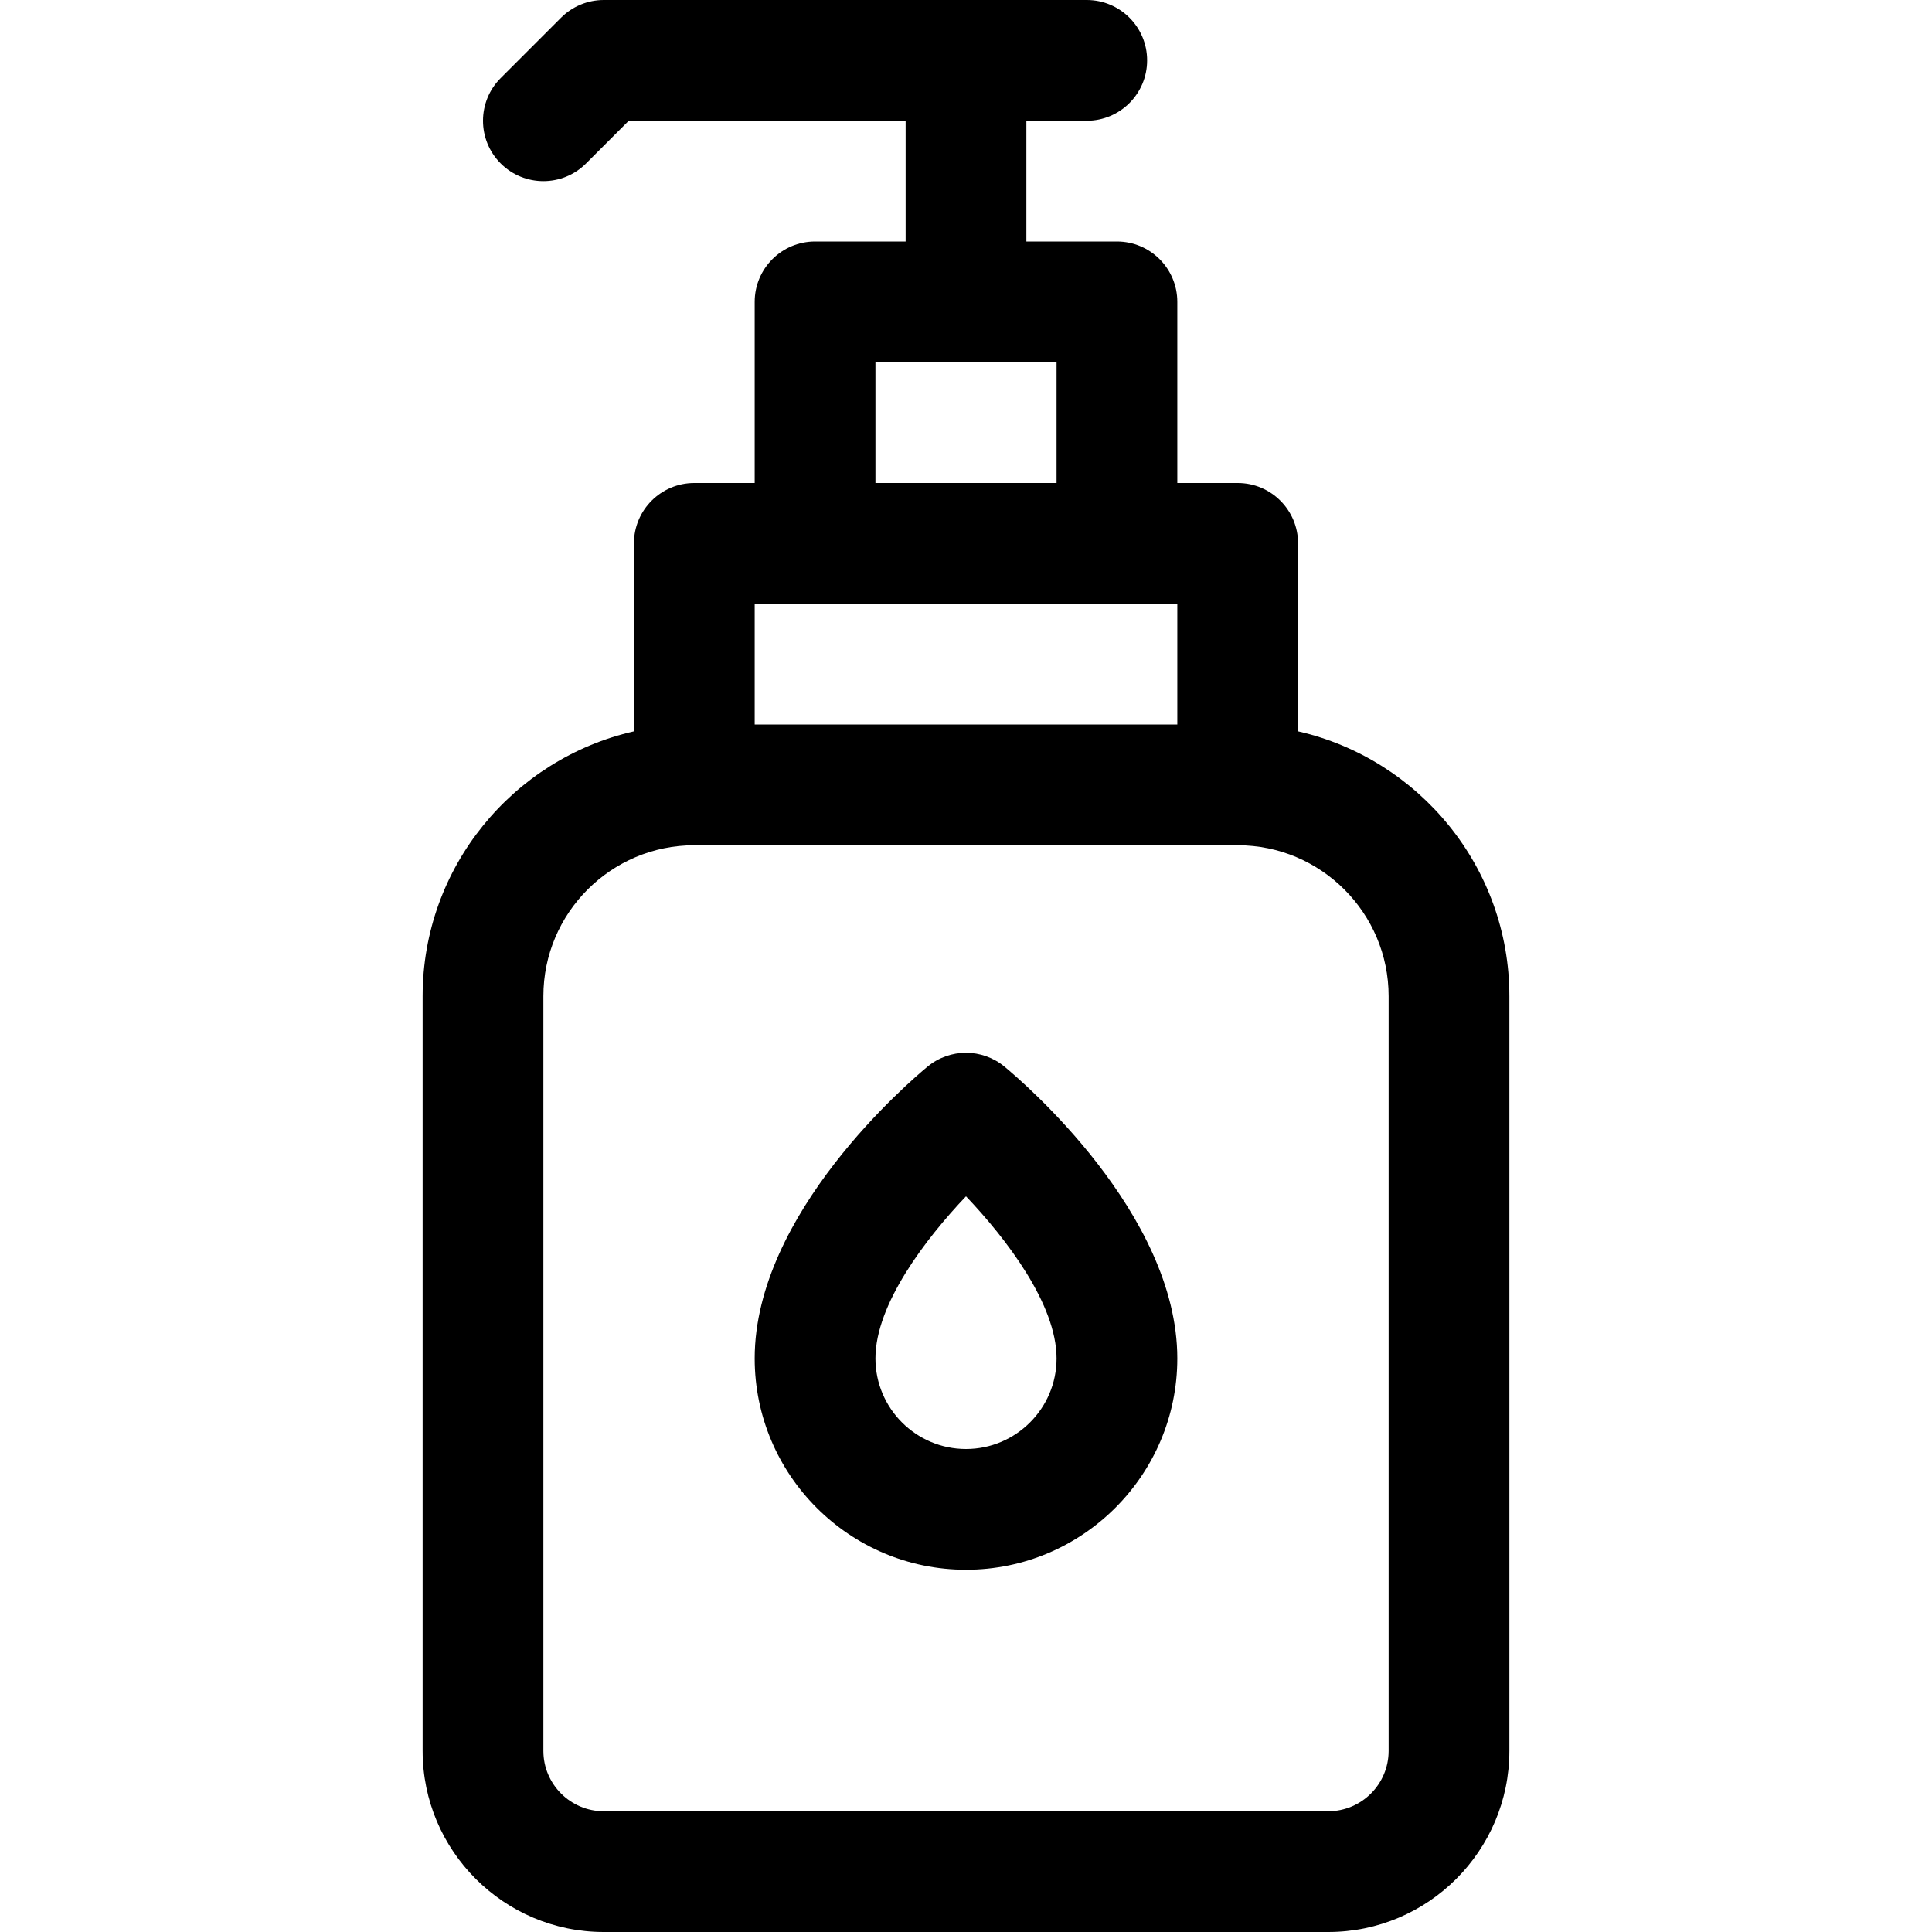
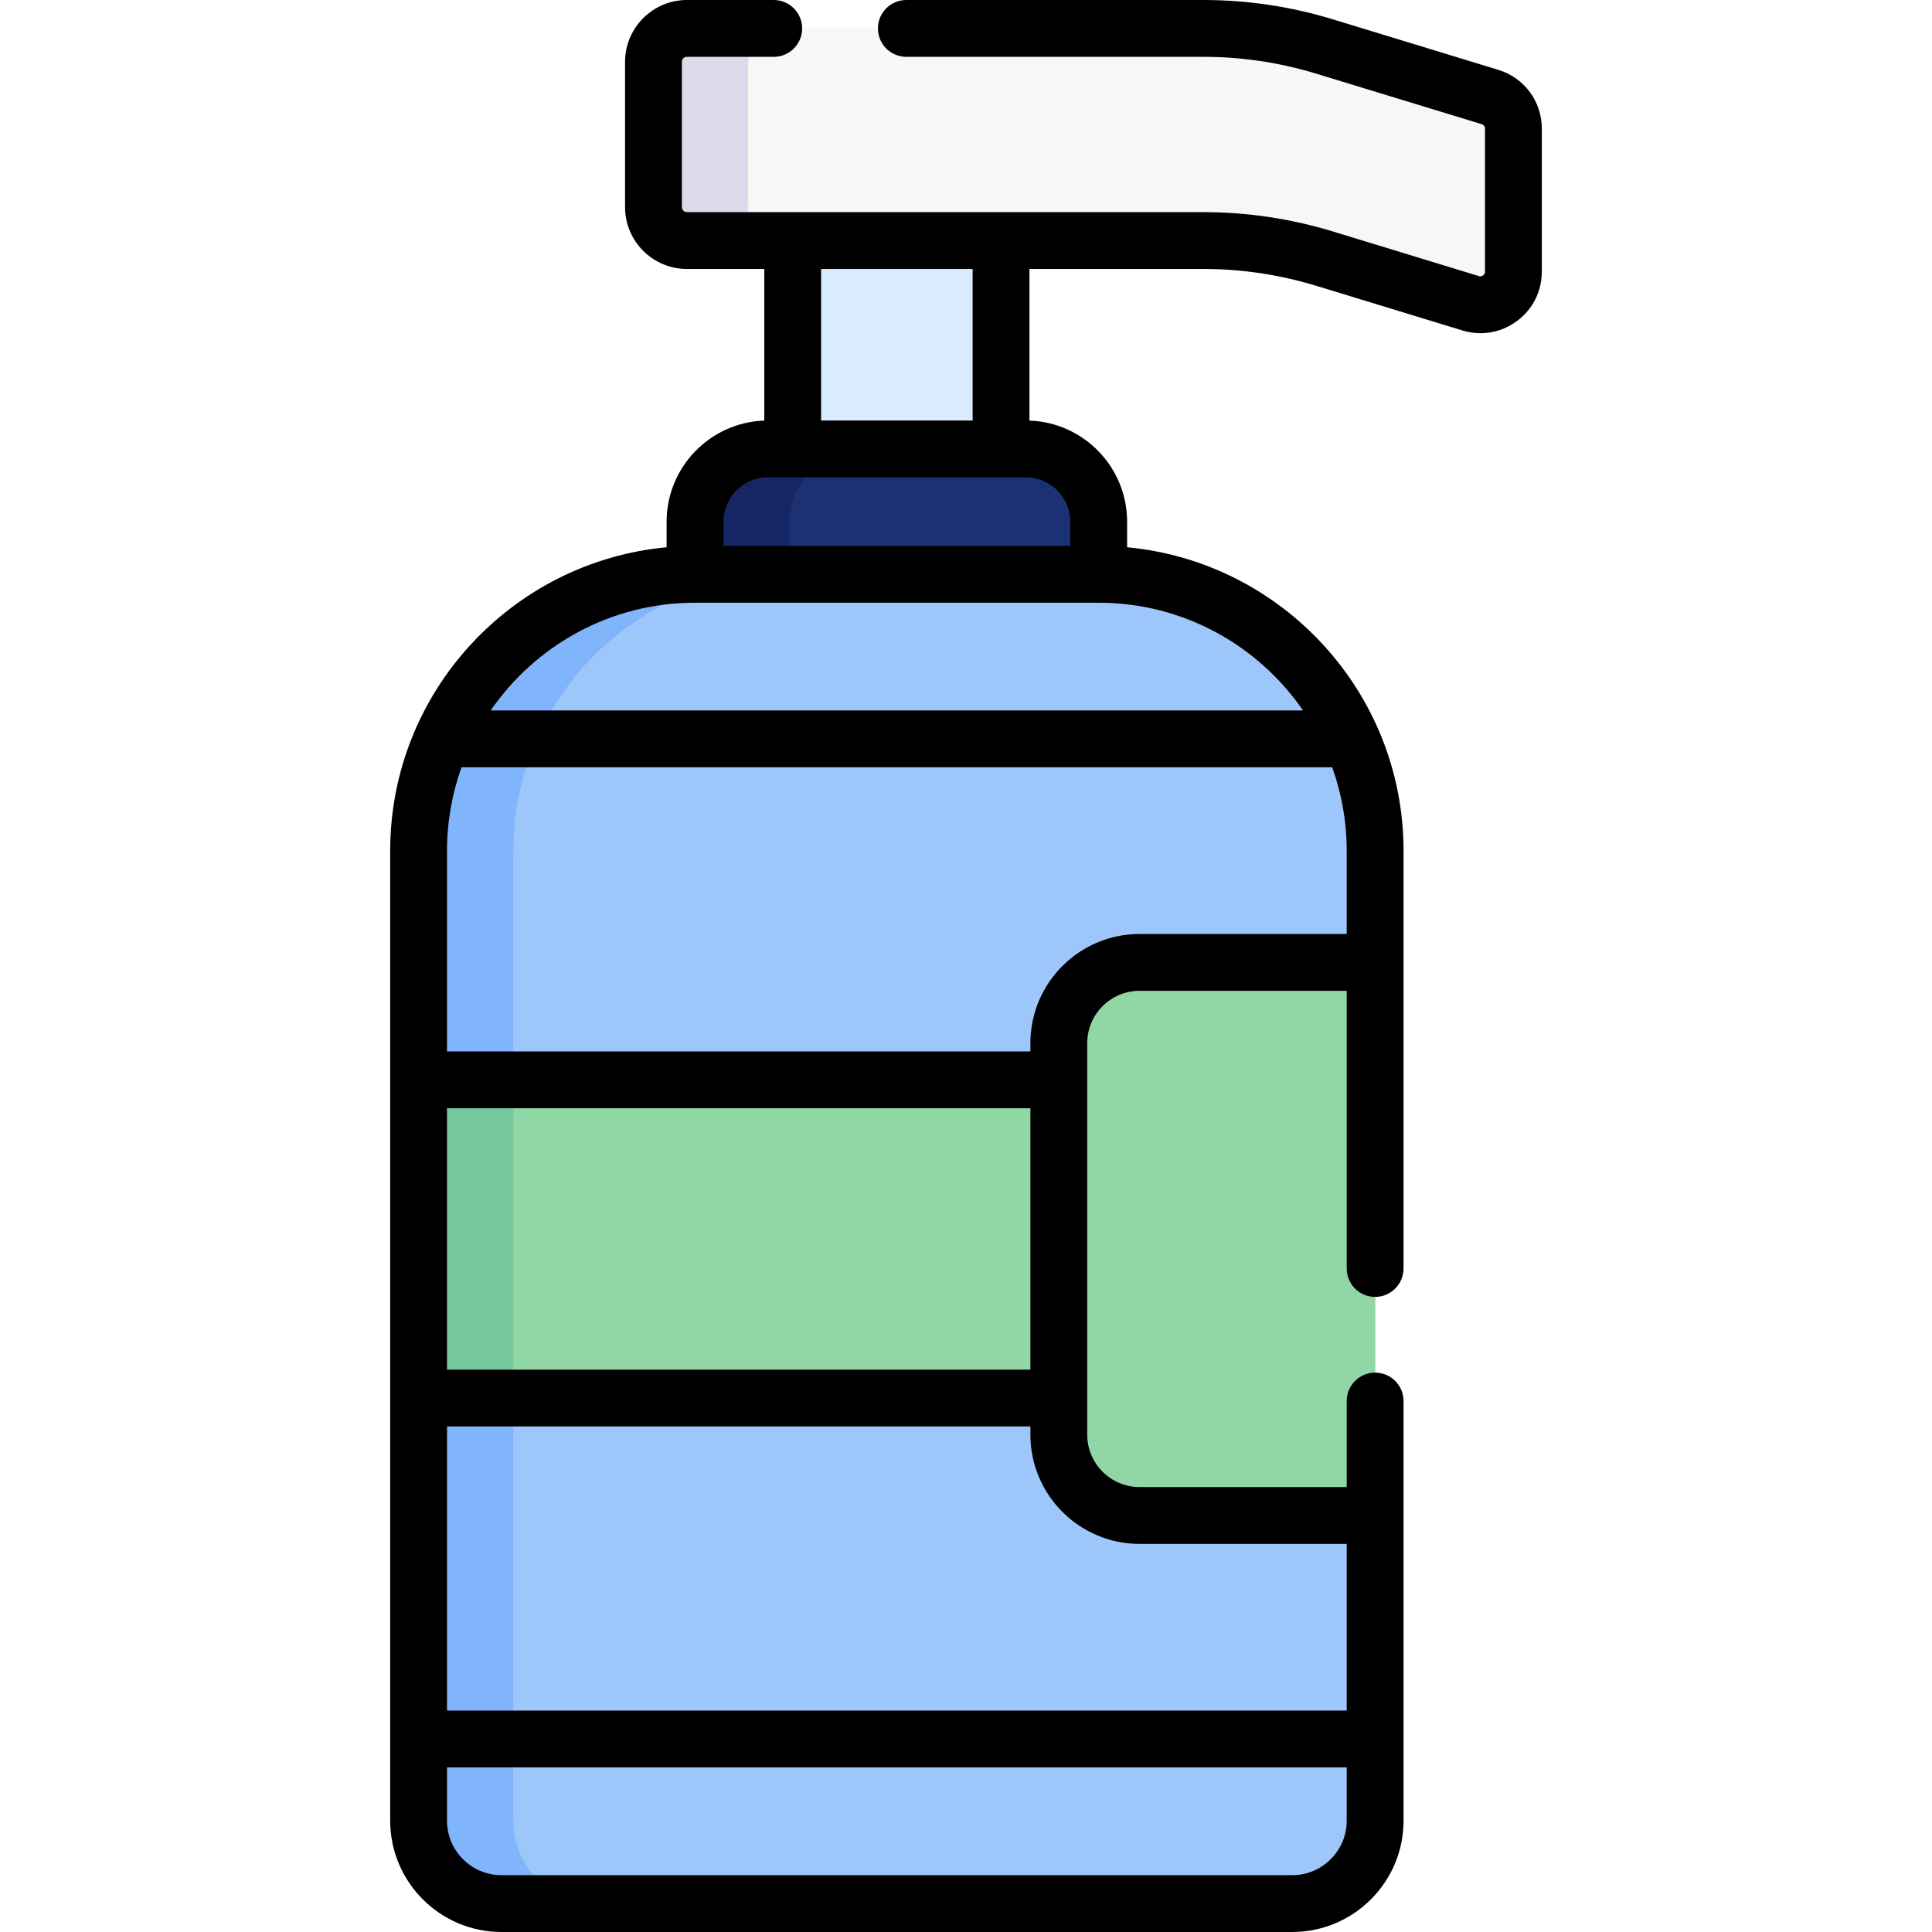
- <svg xmlns="http://www.w3.org/2000/svg" id="Layer_1" enable-background="new 0 0 512 512" height="512" viewBox="0 0 512 512" width="512">
+ <svg xmlns="http://www.w3.org/2000/svg" id="Capa_1" enable-background="new 0 0 510 510" height="512" viewBox="0 0 510 510" width="512">
  <g>
-     <path d="m344 193.814v-49.814c0-8.836-7.163-16-16-16h-16v-48c0-8.836-7.163-16-16-16h-24v-32h16c8.837 0 16-7.164 16-16s-7.163-16-16-16h-128c-4.243 0-8.313 1.686-11.313 4.687l-16 16c-6.249 6.248-6.249 16.379 0 22.627 6.247 6.248 16.379 6.249 22.627 0l11.313-11.314h73.373v32h-24c-8.837 0-16 7.164-16 16v48h-16c-8.837 0-16 7.164-16 16v49.814c-32.022 7.298-56 35.985-56 70.186v200c0 26.467 21.532 48 48 48h192c26.468 0 48-21.533 48-48v-200c0-34.201-23.978-62.888-56-70.186zm-112-97.814h48v32h-48zm-32 64h112v32h-112zm168 304c0 8.822-7.178 16-16 16h-192c-8.822 0-16-7.178-16-16v-200c0-22.056 17.944-40 40-40h144c22.056 0 40 17.944 40 40z" />
-     <path d="m266.182 282.658c-5.91-4.878-14.453-4.878-20.363 0-4.691 3.869-45.819 38.909-45.819 77.342 0 30.878 25.121 56 56 56s56-25.122 56-56c0-38.433-41.128-73.473-45.818-77.342zm-10.182 101.342c-13.233 0-24-10.767-24-24 0-14.367 13.305-31.708 23.999-42.964 10.701 11.262 24.001 28.6 24.001 42.964 0 13.233-10.767 24-24 24z" />
+     <g>
+       <path d="m264.249 63.498v55l-21.569 9.447-33.431-9.447v-55l27.502-10.745z" fill="#d8ecfe" />
+       <path d="m290.029 151.598v-13.88c0-10.61-8.61-19.22-19.22-19.22h-68.12c-10.61 0-19.22 8.61-19.22 19.22v13.88l58.7 11.155z" fill="#1c3173" />
+       <path d="m253.401 160.132-11.23 2.62-58.7-11.15v-13.88c0-10.61 8.61-19.22 19.22-19.22h25c-10.61 0-19.22 8.61-19.22 19.22v13.88z" fill="#162664" />
+       <path d="m363.001 224.592v256.03c0 12.08-9.8 21.88-21.88 21.88h-208.74c-12.08 0-21.88-9.8-21.88-21.88v-256.03c0-40.31 32.68-72.99 72.99-72.99h106.52c40.31 0 72.99 32.68 72.99 72.99z" fill="#9dc6fb" />
+       <path d="m388.231 80.057-38.629-11.795c-10.345-3.159-21.101-4.764-31.917-4.764h-136.356c-4.877 0-8.83-3.953-8.83-8.83v-38.34c0-4.877 3.953-8.83 8.83-8.83h136.356c10.816 0 21.572 1.606 31.917 4.764l43.723 13.35c3.668 1.12 6.174 4.505 6.174 8.341v37.763c0 5.86-5.663 10.052-11.268 8.341z" fill="#f9f6f6" />
+       <path d="m362.999 254.048v146h-62.18c-11.78 0-21.32-9.55-21.32-21.32v-103.36c0-11.78 9.54-21.32 21.32-21.32z" fill="#91d7a5" />
+       <path d="m157.381 502.502h-25c-12.08 0-21.88-9.8-21.88-21.88v-256.03c0-40.31 32.68-72.99 72.99-72.99h25c-40.31 0-72.99 32.68-72.99 72.99v256.03c0 12.08 9.8 21.88 21.88 21.88z" fill="#80b4fb" />
+       <path d="m300.381 338.582-20.88 30.47h-169v-84h169z" fill="#91d7a5" />
+       <path d="m197.501 16.332v38.34c0 4.87 3.95 8.83 8.83 8.83h-25c-4.88 0-8.83-3.96-8.83-8.83v-38.34c0-4.88 3.95-8.83 8.83-8.83h25c-4.88 0-8.83 3.95-8.83 8.83z" fill="#dddaec" />
+       <path d="m110.501 285.052h25v84h-25z" fill="#75c79e" />
+     </g>
+     <path d="m395.52 18.437-43.734-13.352c-11.078-3.374-22.549-5.085-34.096-5.085h-78.44c-4.142 0-7.5 3.358-7.5 7.5s3.358 7.5 7.5 7.5h78.44c10.065 0 20.065 1.492 29.72 4.433l43.725 13.349c.509.156.865.64.865 1.178v37.76c0 .408-.166.738-.493.98-.33.243-.698.305-1.086.187l-38.635-11.802c-11.078-3.374-22.549-5.085-34.096-5.085h-136.36c-.733 0-1.33-.597-1.33-1.33v-38.34c0-.733.597-1.33 1.33-1.33h22.92c4.142 0 7.5-3.358 7.5-7.5s-3.358-7.5-7.5-7.5h-22.92c-9.004 0-16.33 7.326-16.33 16.33v38.34c0 9.004 7.326 16.33 16.33 16.33h20.42v40.024c-14.299.498-25.78 12.278-25.78 26.696v6.743c-40.868 3.806-72.97 38.281-72.97 80.127v256.03c0 16.2 13.18 29.38 29.38 29.38h208.74c16.2 0 29.38-13.18 29.38-29.38v-110.78c0-4.142-3.358-7.5-7.5-7.5s-7.5 3.358-7.5 7.5v22.71h-54.68c-7.62 0-13.82-6.2-13.82-13.82v-103.36c0-7.621 6.2-13.82 13.82-13.82h54.68v73.3c0 4.142 3.358 7.5 7.5 7.5s7.5-3.358 7.5-7.5v-110.26c0-41.846-32.102-76.321-72.97-80.127v-6.743c0-14.418-11.481-26.199-25.78-26.696v-40.024h45.94c10.065 0 20.065 1.492 29.719 4.433l38.634 11.802c1.581.482 3.189.719 4.783.719 3.417 0 6.761-1.091 9.608-3.2 4.172-3.09 6.565-7.84 6.565-13.034v-37.76c.001-7.184-4.61-13.421-11.479-15.523zm-123.52 343.113h-154v-69h154zm69.12 133.45h-208.74c-7.929 0-14.38-6.451-14.38-14.38v-14.07h237.5v14.07c0 7.929-6.451 14.38-14.38 14.38zm-40.3-87.45h54.68v44h-237.5v-75h154v2.18c0 15.891 12.929 28.82 28.82 28.82zm0-161c-15.891 0-28.82 12.929-28.82 28.82v2.18h-154v-52.96c0-7.731 1.356-15.149 3.826-22.04h229.847c2.471 6.891 3.826 14.309 3.826 22.04v21.96zm43.16-59h-214.46c11.819-17.167 31.598-28.45 53.97-28.45h106.52c22.372 0 42.151 11.283 53.97 28.45zm-61.45-49.83v6.38h-91.56v-6.38c0-6.462 5.257-11.72 11.72-11.72h68.12c6.462 0 11.72 5.258 11.72 11.72zm-25.78-26.72h-40v-40h40z" />
  </g>
</svg>
